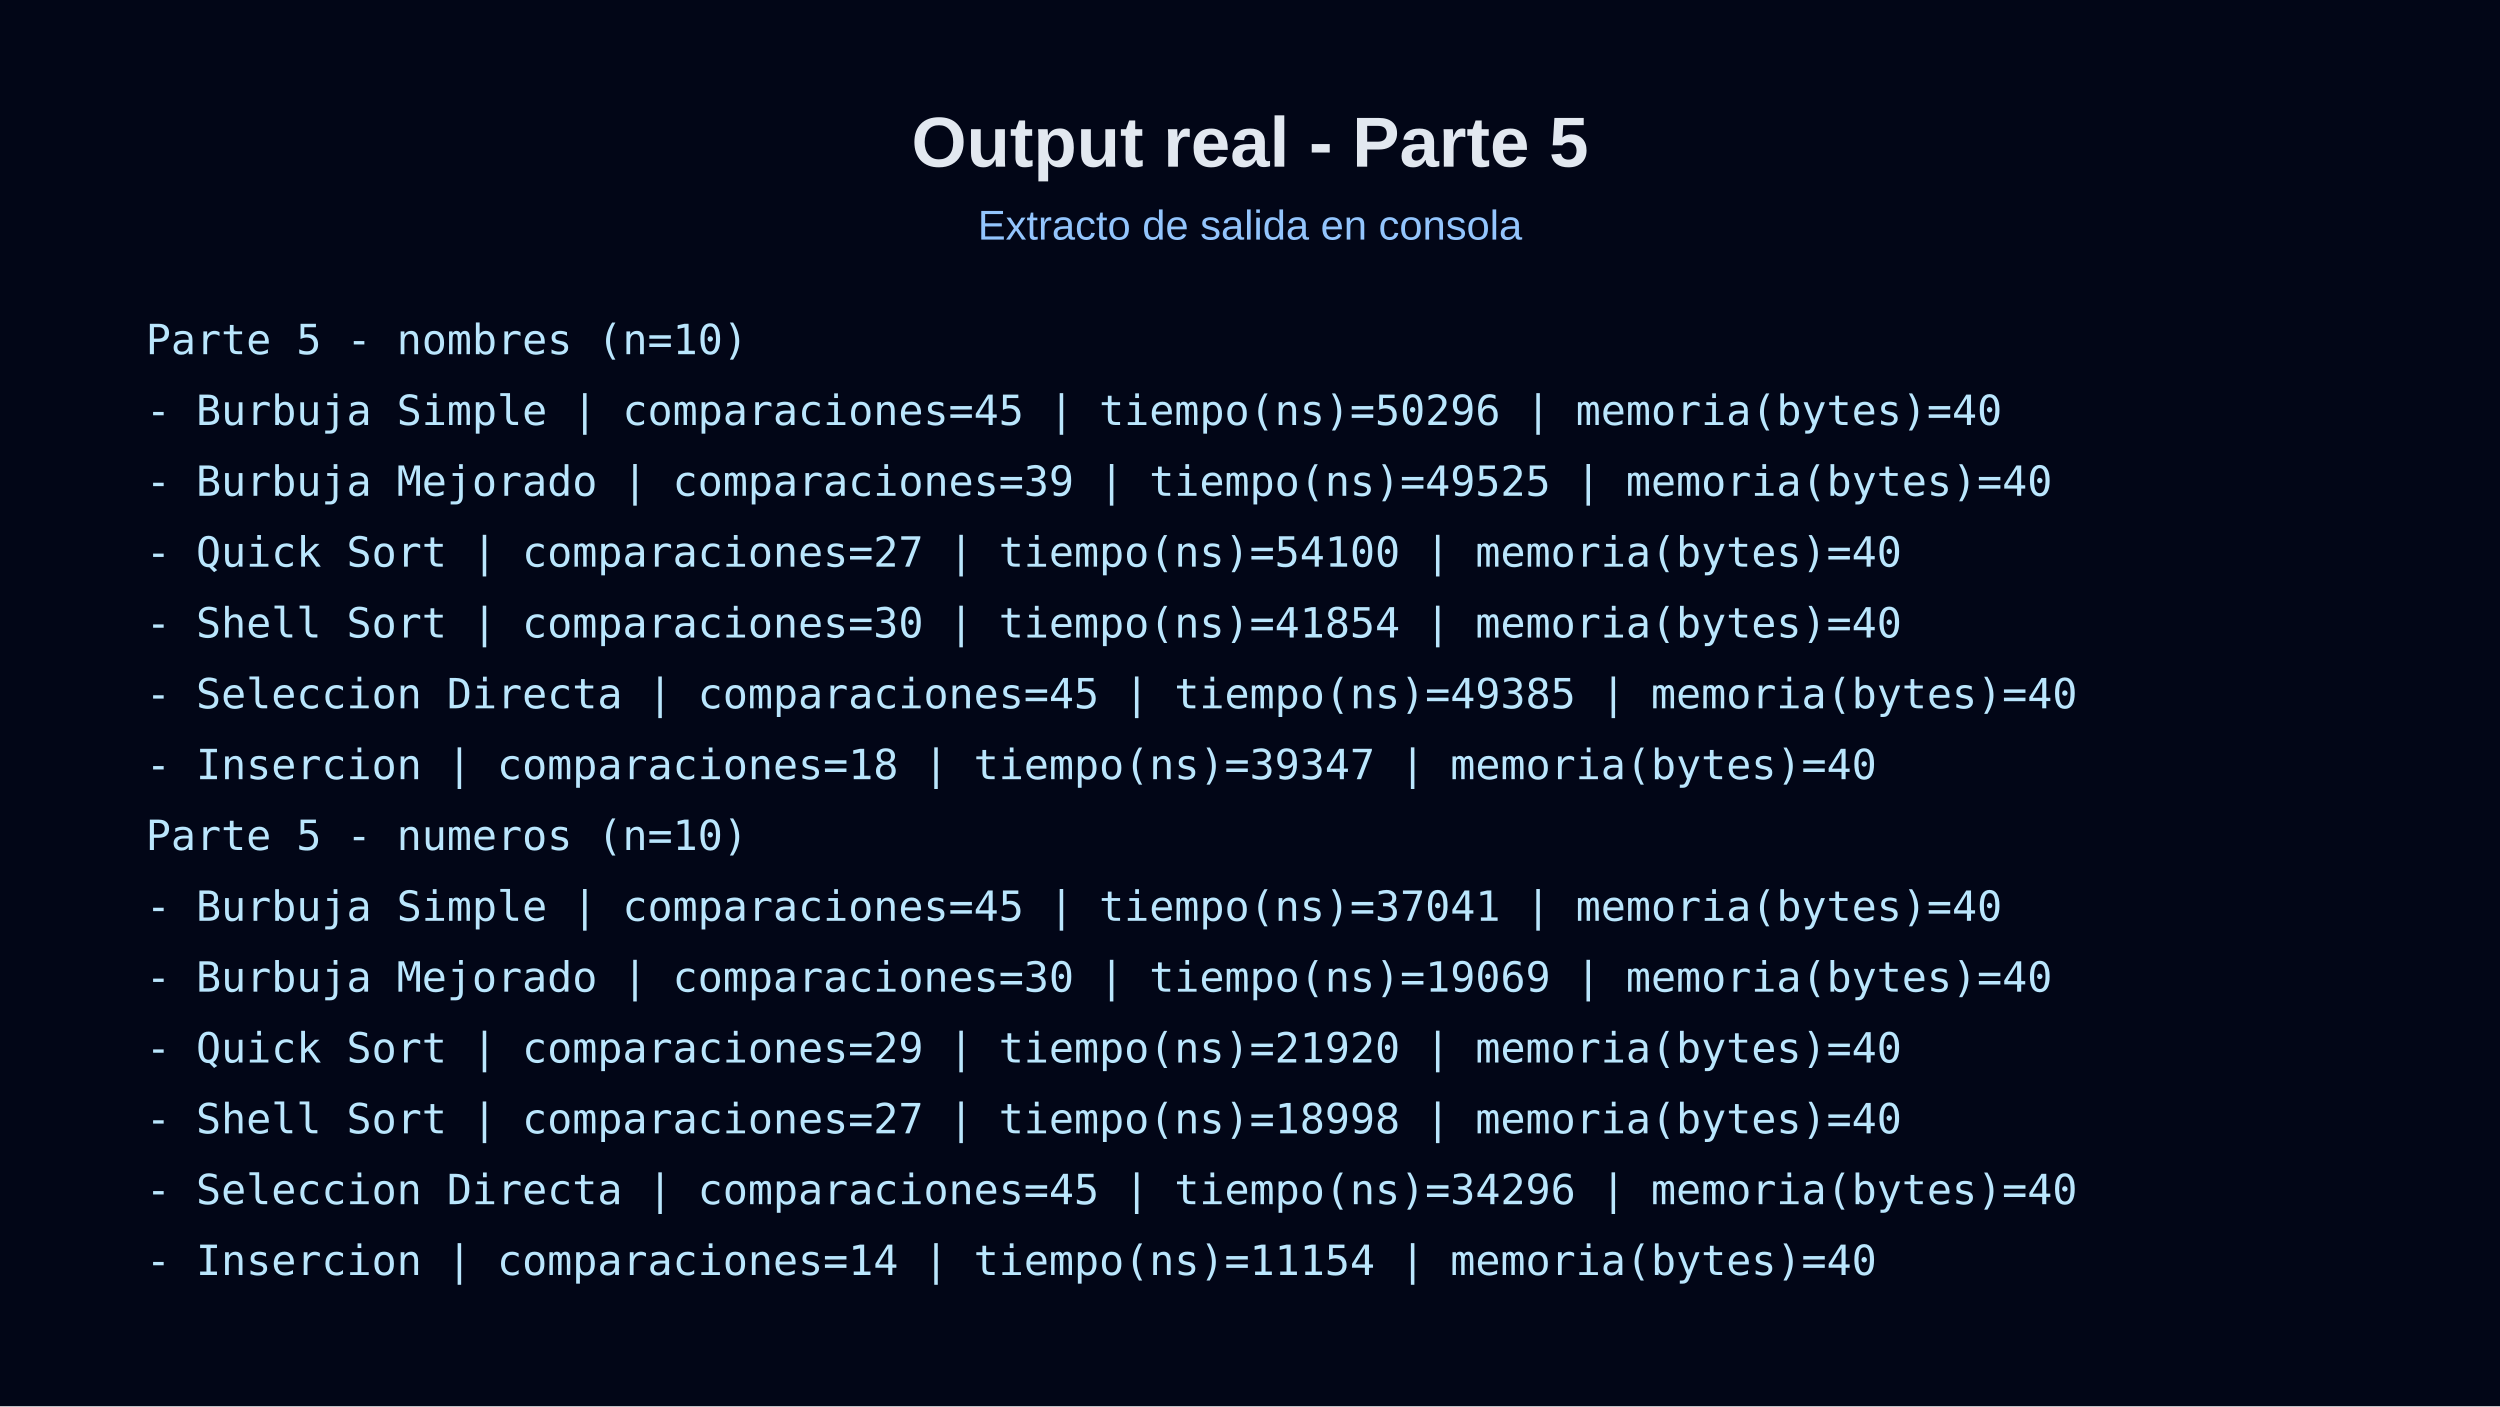
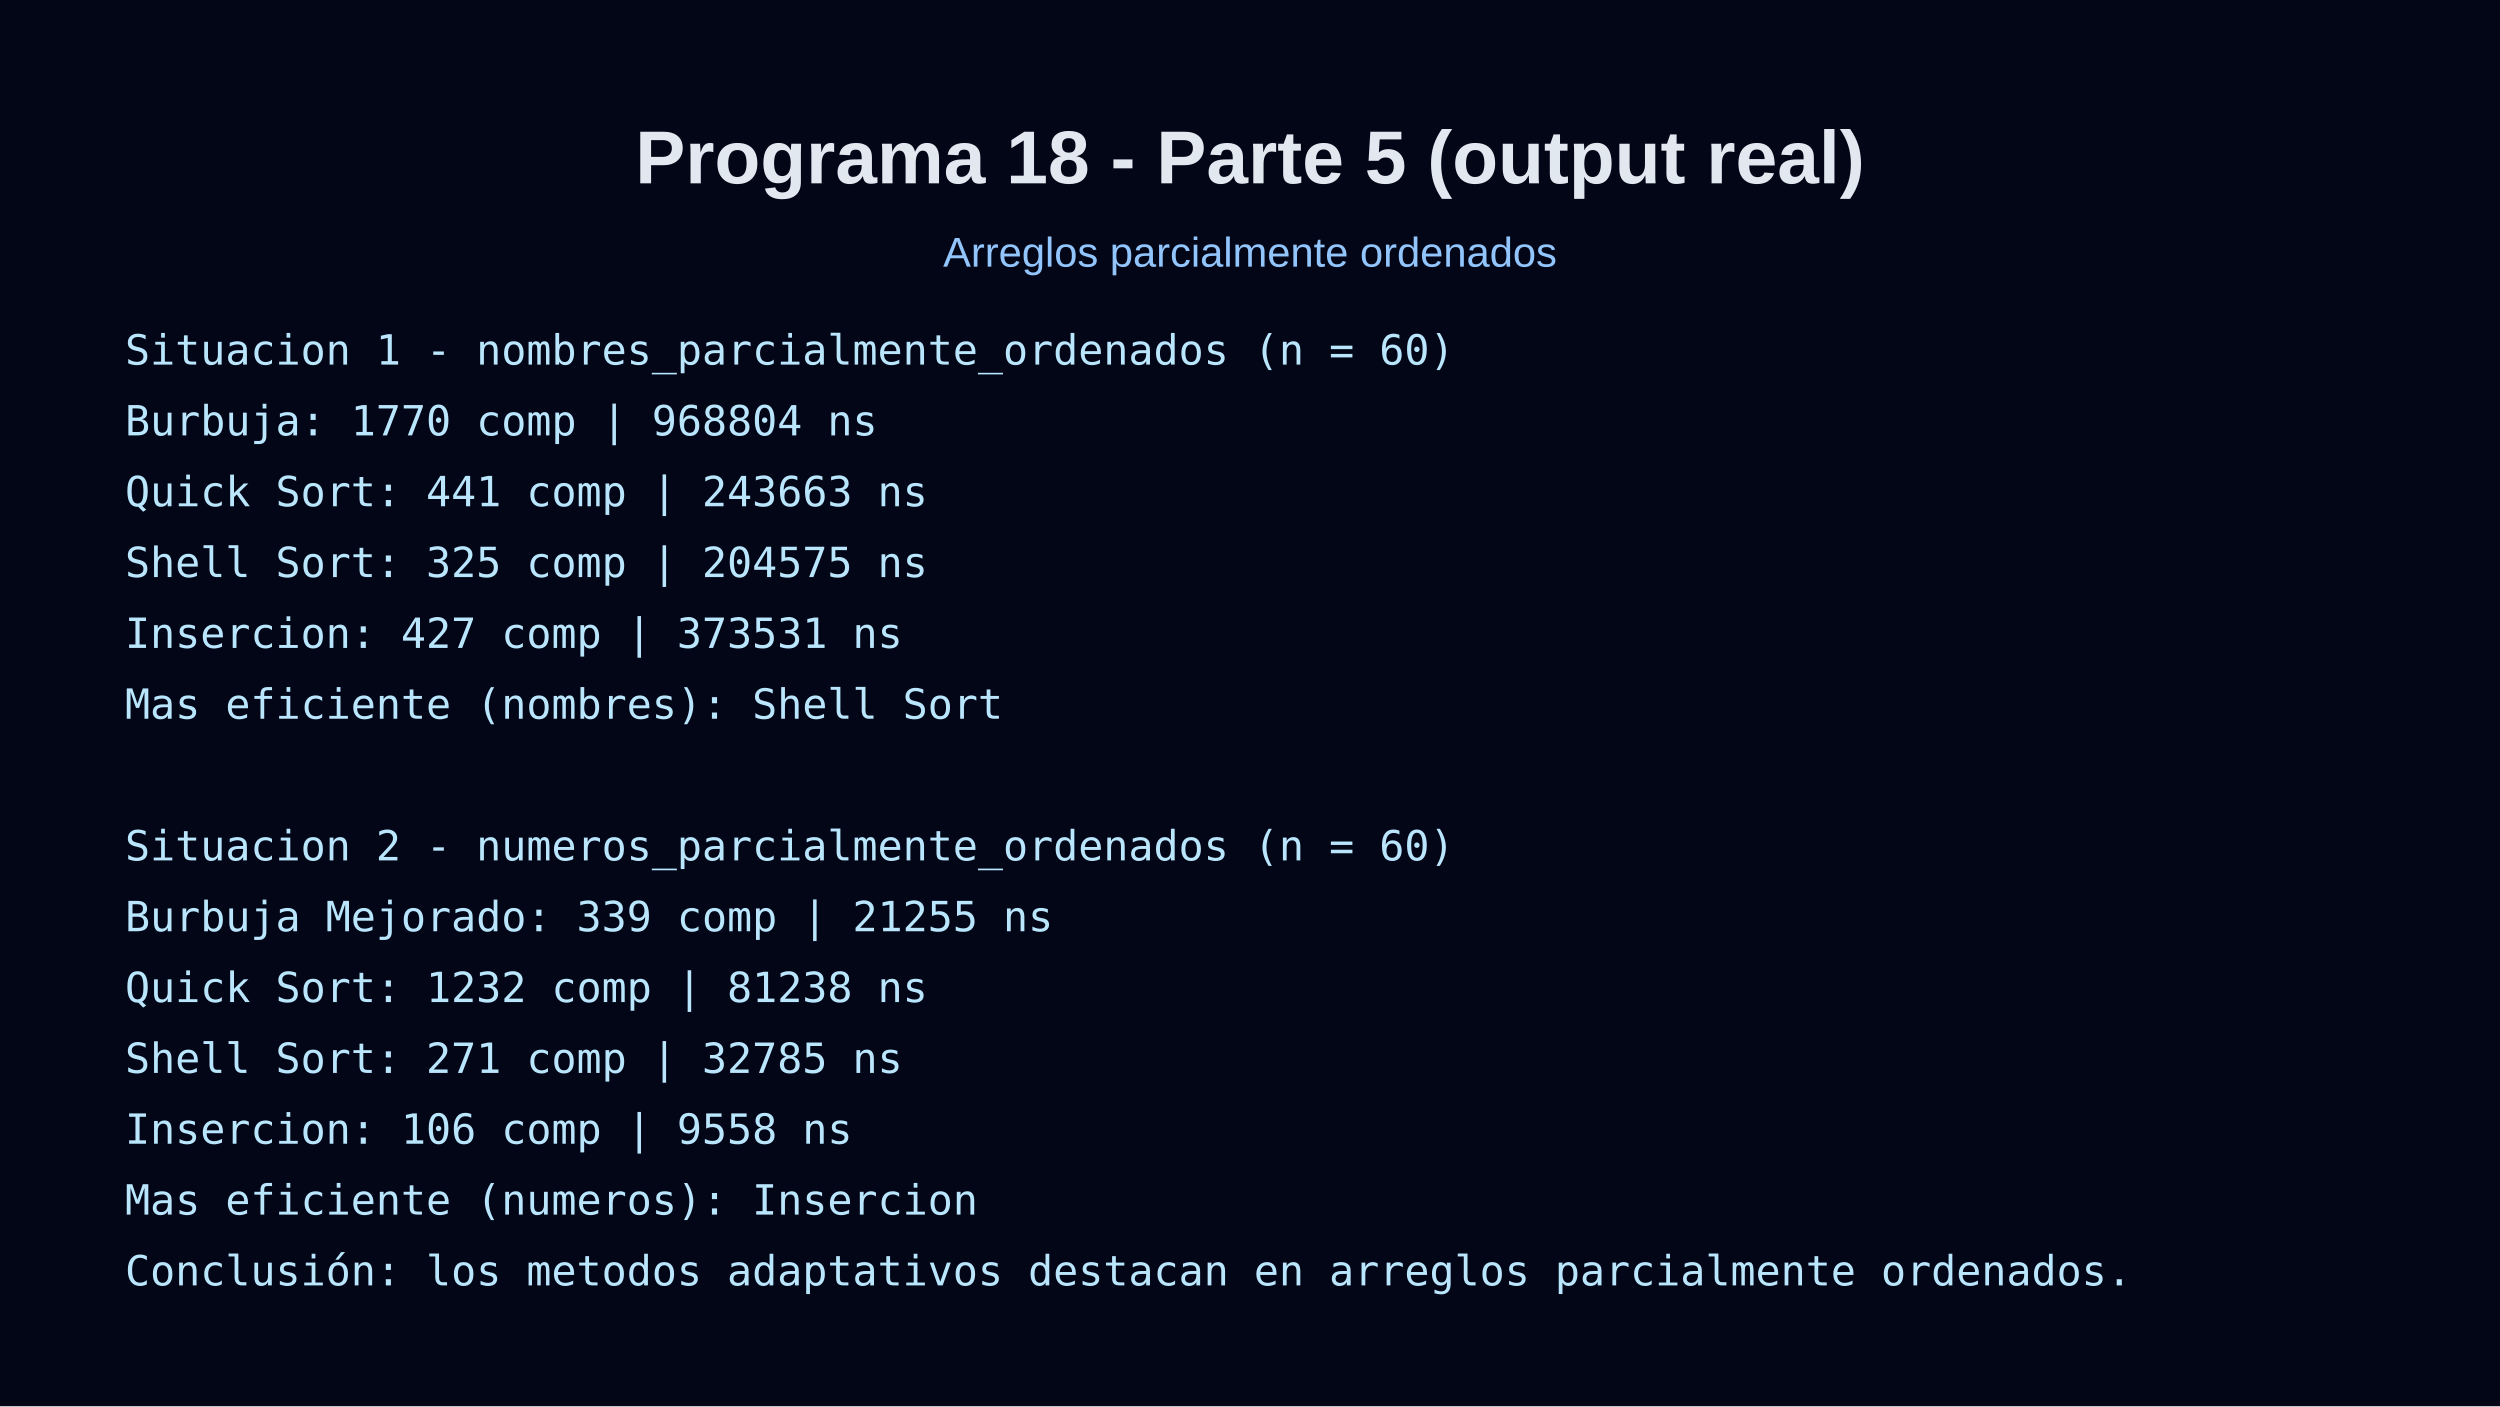
<svg xmlns="http://www.w3.org/2000/svg" width="1200" height="675" viewBox="0 0 1200 675" role="img" aria-labelledby="title desc">
  <rect width="1200" height="675" fill="#020617" />
-   <text x="600" y="80" text-anchor="middle" fill="#e2e8f0" font-family="Arial" font-size="34" font-weight="700">Output real - Parte 5</text>
-   <text x="600" y="115" text-anchor="middle" fill="#93c5fd" font-family="Arial" font-size="20">Extracto de salida en consola</text>
-   <text x="70" y="170" fill="#bae6fd" font-family="monospace" font-size="20">Parte 5 - nombres (n=10)</text>
-   <text x="70" y="204" fill="#bae6fd" font-family="monospace" font-size="20">- Burbuja Simple | comparaciones=45 | tiempo(ns)=50296 | memoria(bytes)=40</text>
-   <text x="70" y="238" fill="#bae6fd" font-family="monospace" font-size="20">- Burbuja Mejorado | comparaciones=39 | tiempo(ns)=49525 | memoria(bytes)=40</text>
-   <text x="70" y="272" fill="#bae6fd" font-family="monospace" font-size="20">- Quick Sort | comparaciones=27 | tiempo(ns)=54100 | memoria(bytes)=40</text>
-   <text x="70" y="306" fill="#bae6fd" font-family="monospace" font-size="20">- Shell Sort | comparaciones=30 | tiempo(ns)=41854 | memoria(bytes)=40</text>
-   <text x="70" y="340" fill="#bae6fd" font-family="monospace" font-size="20">- Seleccion Directa | comparaciones=45 | tiempo(ns)=49385 | memoria(bytes)=40</text>
-   <text x="70" y="374" fill="#bae6fd" font-family="monospace" font-size="20">- Insercion | comparaciones=18 | tiempo(ns)=39347 | memoria(bytes)=40</text>
-   <text x="70" y="408" fill="#bae6fd" font-family="monospace" font-size="20">Parte 5 - numeros (n=10)</text>
-   <text x="70" y="442" fill="#bae6fd" font-family="monospace" font-size="20">- Burbuja Simple | comparaciones=45 | tiempo(ns)=37041 | memoria(bytes)=40</text>
-   <text x="70" y="476" fill="#bae6fd" font-family="monospace" font-size="20">- Burbuja Mejorado | comparaciones=30 | tiempo(ns)=19069 | memoria(bytes)=40</text>
-   <text x="70" y="510" fill="#bae6fd" font-family="monospace" font-size="20">- Quick Sort | comparaciones=29 | tiempo(ns)=21920 | memoria(bytes)=40</text>
-   <text x="70" y="544" fill="#bae6fd" font-family="monospace" font-size="20">- Shell Sort | comparaciones=27 | tiempo(ns)=18998 | memoria(bytes)=40</text>
-   <text x="70" y="578" fill="#bae6fd" font-family="monospace" font-size="20">- Seleccion Directa | comparaciones=45 | tiempo(ns)=34296 | memoria(bytes)=40</text>
-   <text x="70" y="612" fill="#bae6fd" font-family="monospace" font-size="20">- Insercion | comparaciones=14 | tiempo(ns)=11154 | memoria(bytes)=40</text>
+   <text x="600" y="88" text-anchor="middle" fill="#e2e8f0" font-family="Arial" font-size="36" font-weight="700">Programa 18 - Parte 5 (output real)</text>
+   <text x="600" y="128" text-anchor="middle" fill="#93c5fd" font-family="Arial" font-size="20">Arreglos parcialmente ordenados</text>
+   <text x="60" y="175" fill="#bae6fd" font-family="monospace" font-size="20">Situacion 1 - nombres_parcialmente_ordenados (n = 60)</text>
+   <text x="60" y="209" fill="#bae6fd" font-family="monospace" font-size="20">Burbuja: 1770 comp | 968804 ns</text>
+   <text x="60" y="243" fill="#bae6fd" font-family="monospace" font-size="20">Quick Sort: 441 comp | 243663 ns</text>
+   <text x="60" y="277" fill="#bae6fd" font-family="monospace" font-size="20">Shell Sort: 325 comp | 204575 ns</text>
+   <text x="60" y="311" fill="#bae6fd" font-family="monospace" font-size="20">Insercion: 427 comp | 373531 ns</text>
+   <text x="60" y="345" fill="#bae6fd" font-family="monospace" font-size="20">Mas eficiente (nombres): Shell Sort</text>
+   <text x="60" y="413" fill="#bae6fd" font-family="monospace" font-size="20">Situacion 2 - numeros_parcialmente_ordenados (n = 60)</text>
+   <text x="60" y="447" fill="#bae6fd" font-family="monospace" font-size="20">Burbuja Mejorado: 339 comp | 21255 ns</text>
+   <text x="60" y="481" fill="#bae6fd" font-family="monospace" font-size="20">Quick Sort: 1232 comp | 81238 ns</text>
+   <text x="60" y="515" fill="#bae6fd" font-family="monospace" font-size="20">Shell Sort: 271 comp | 32785 ns</text>
+   <text x="60" y="549" fill="#bae6fd" font-family="monospace" font-size="20">Insercion: 106 comp | 9558 ns</text>
+   <text x="60" y="583" fill="#bae6fd" font-family="monospace" font-size="20">Mas eficiente (numeros): Insercion</text>
+   <text x="60" y="617" fill="#bae6fd" font-family="monospace" font-size="20">Conclusión: los metodos adaptativos destacan en arreglos parcialmente ordenados.</text>
</svg>
